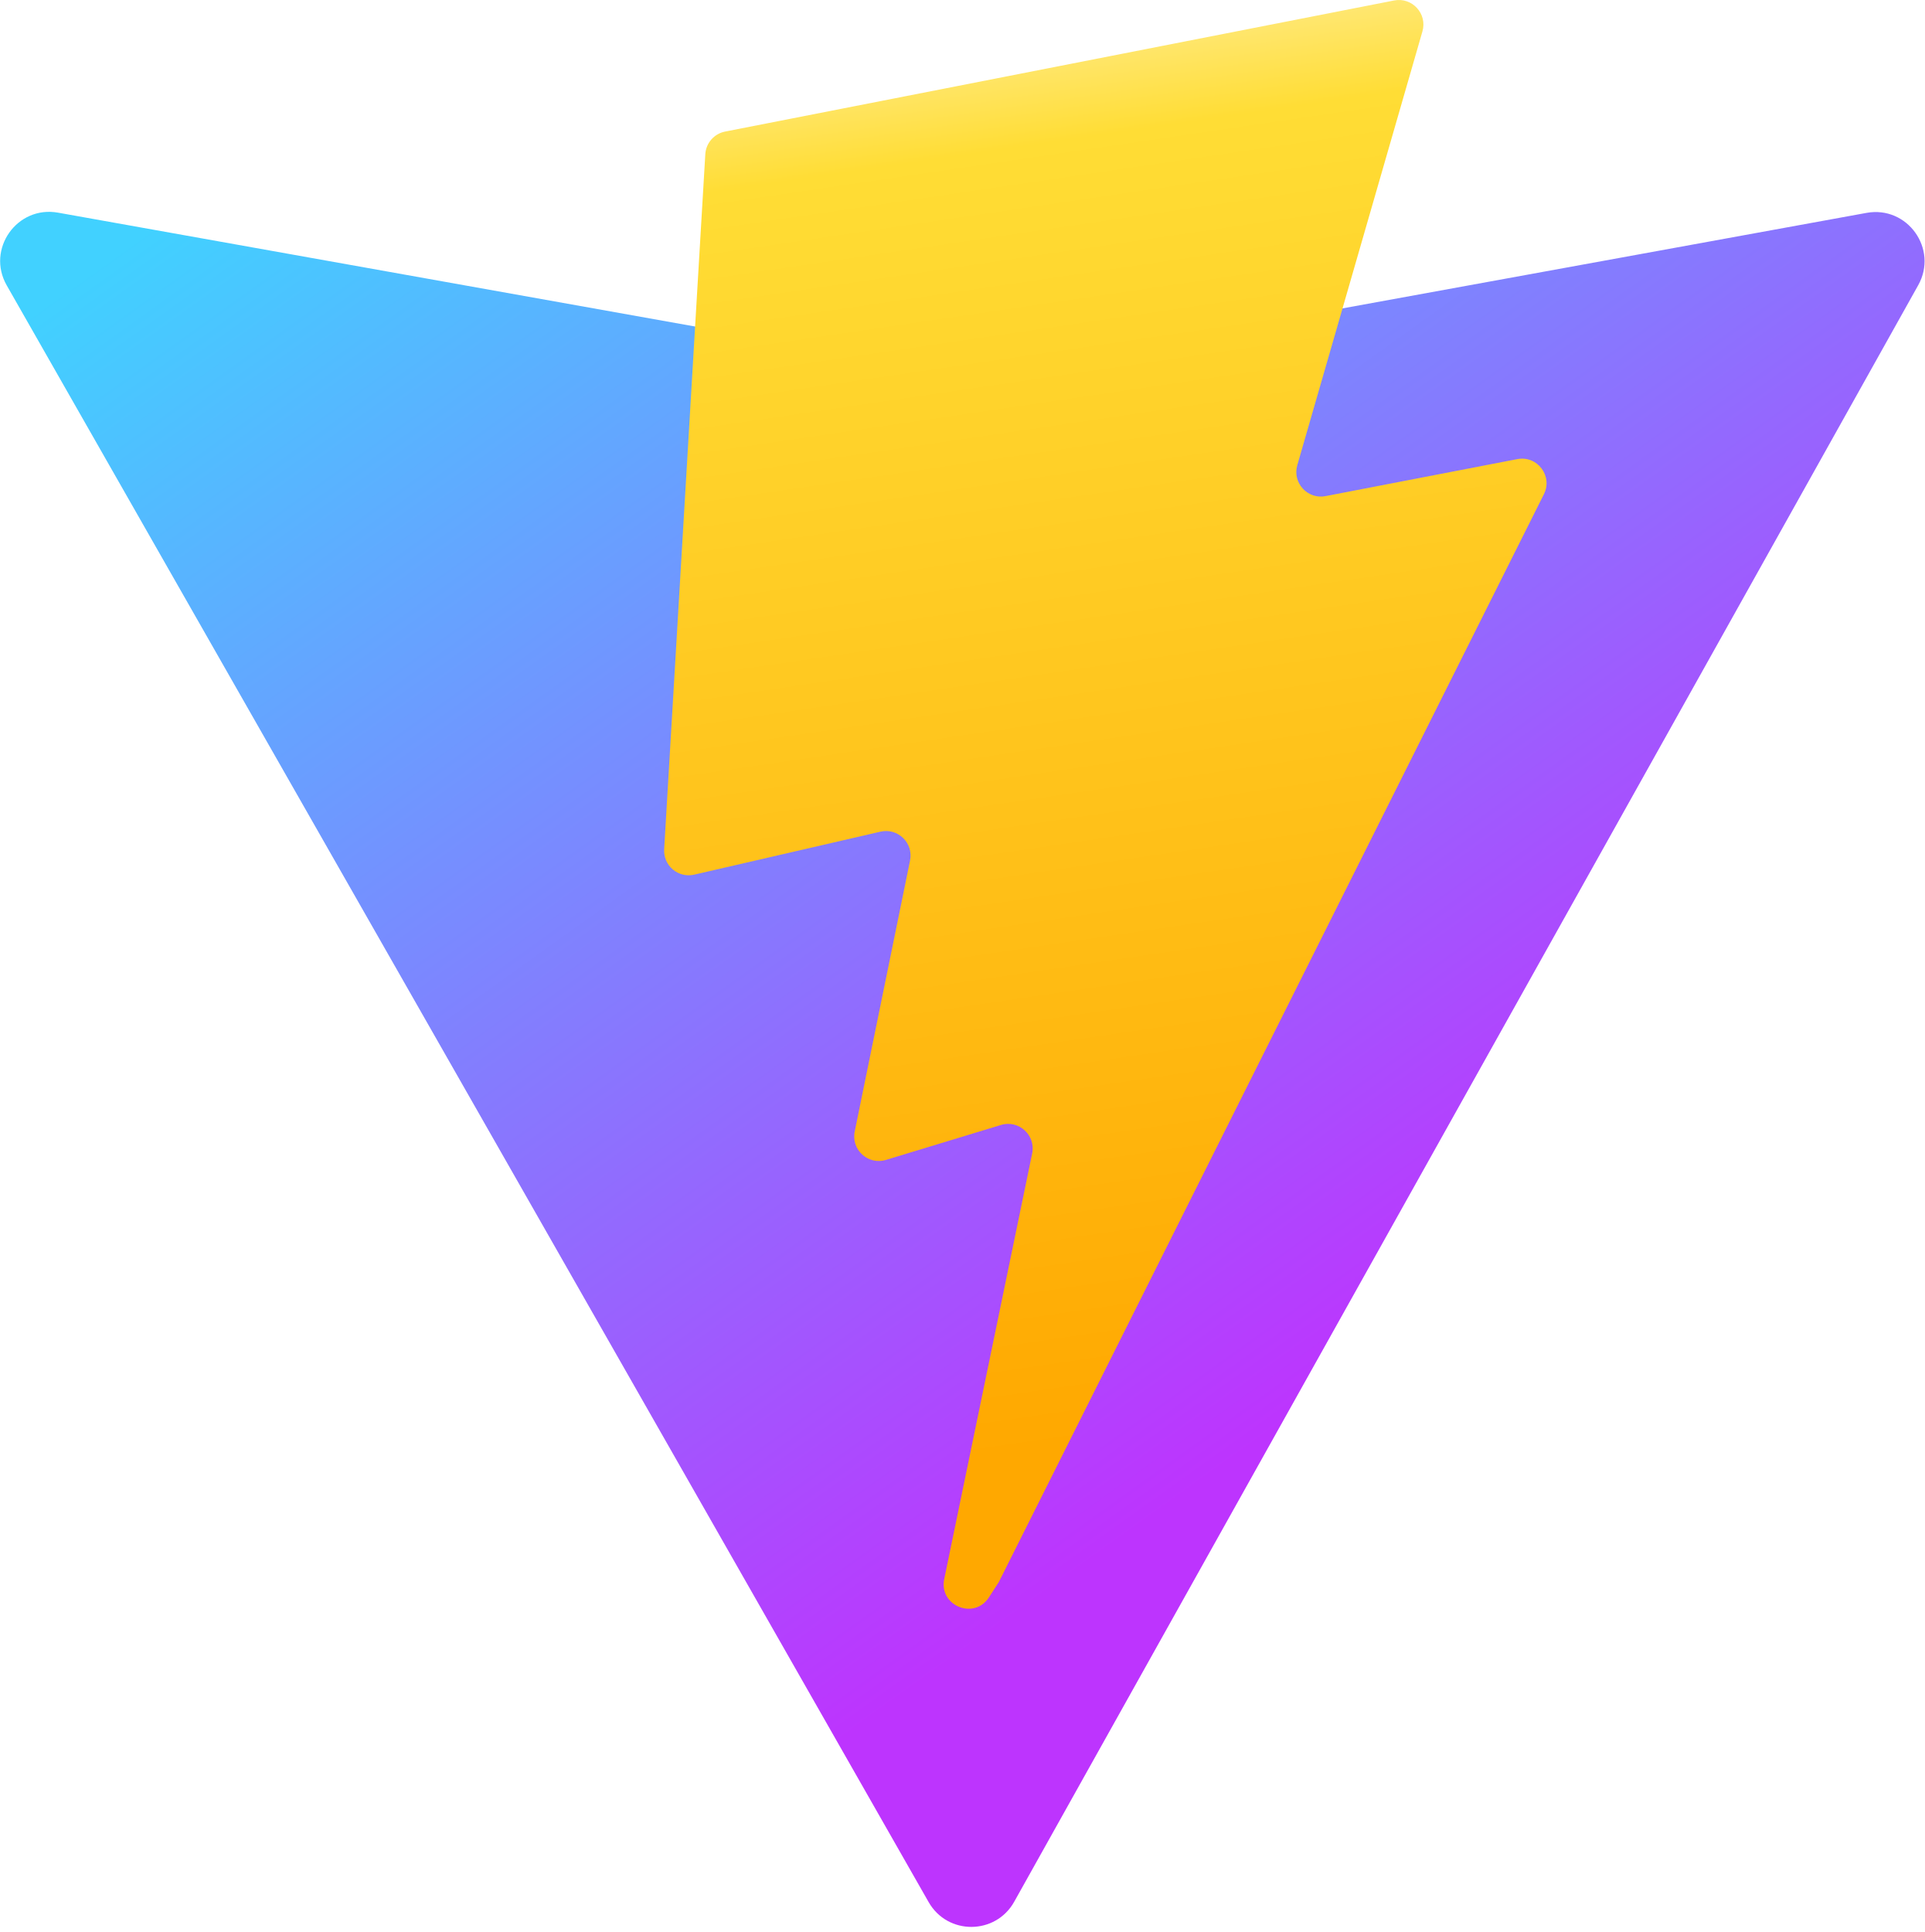
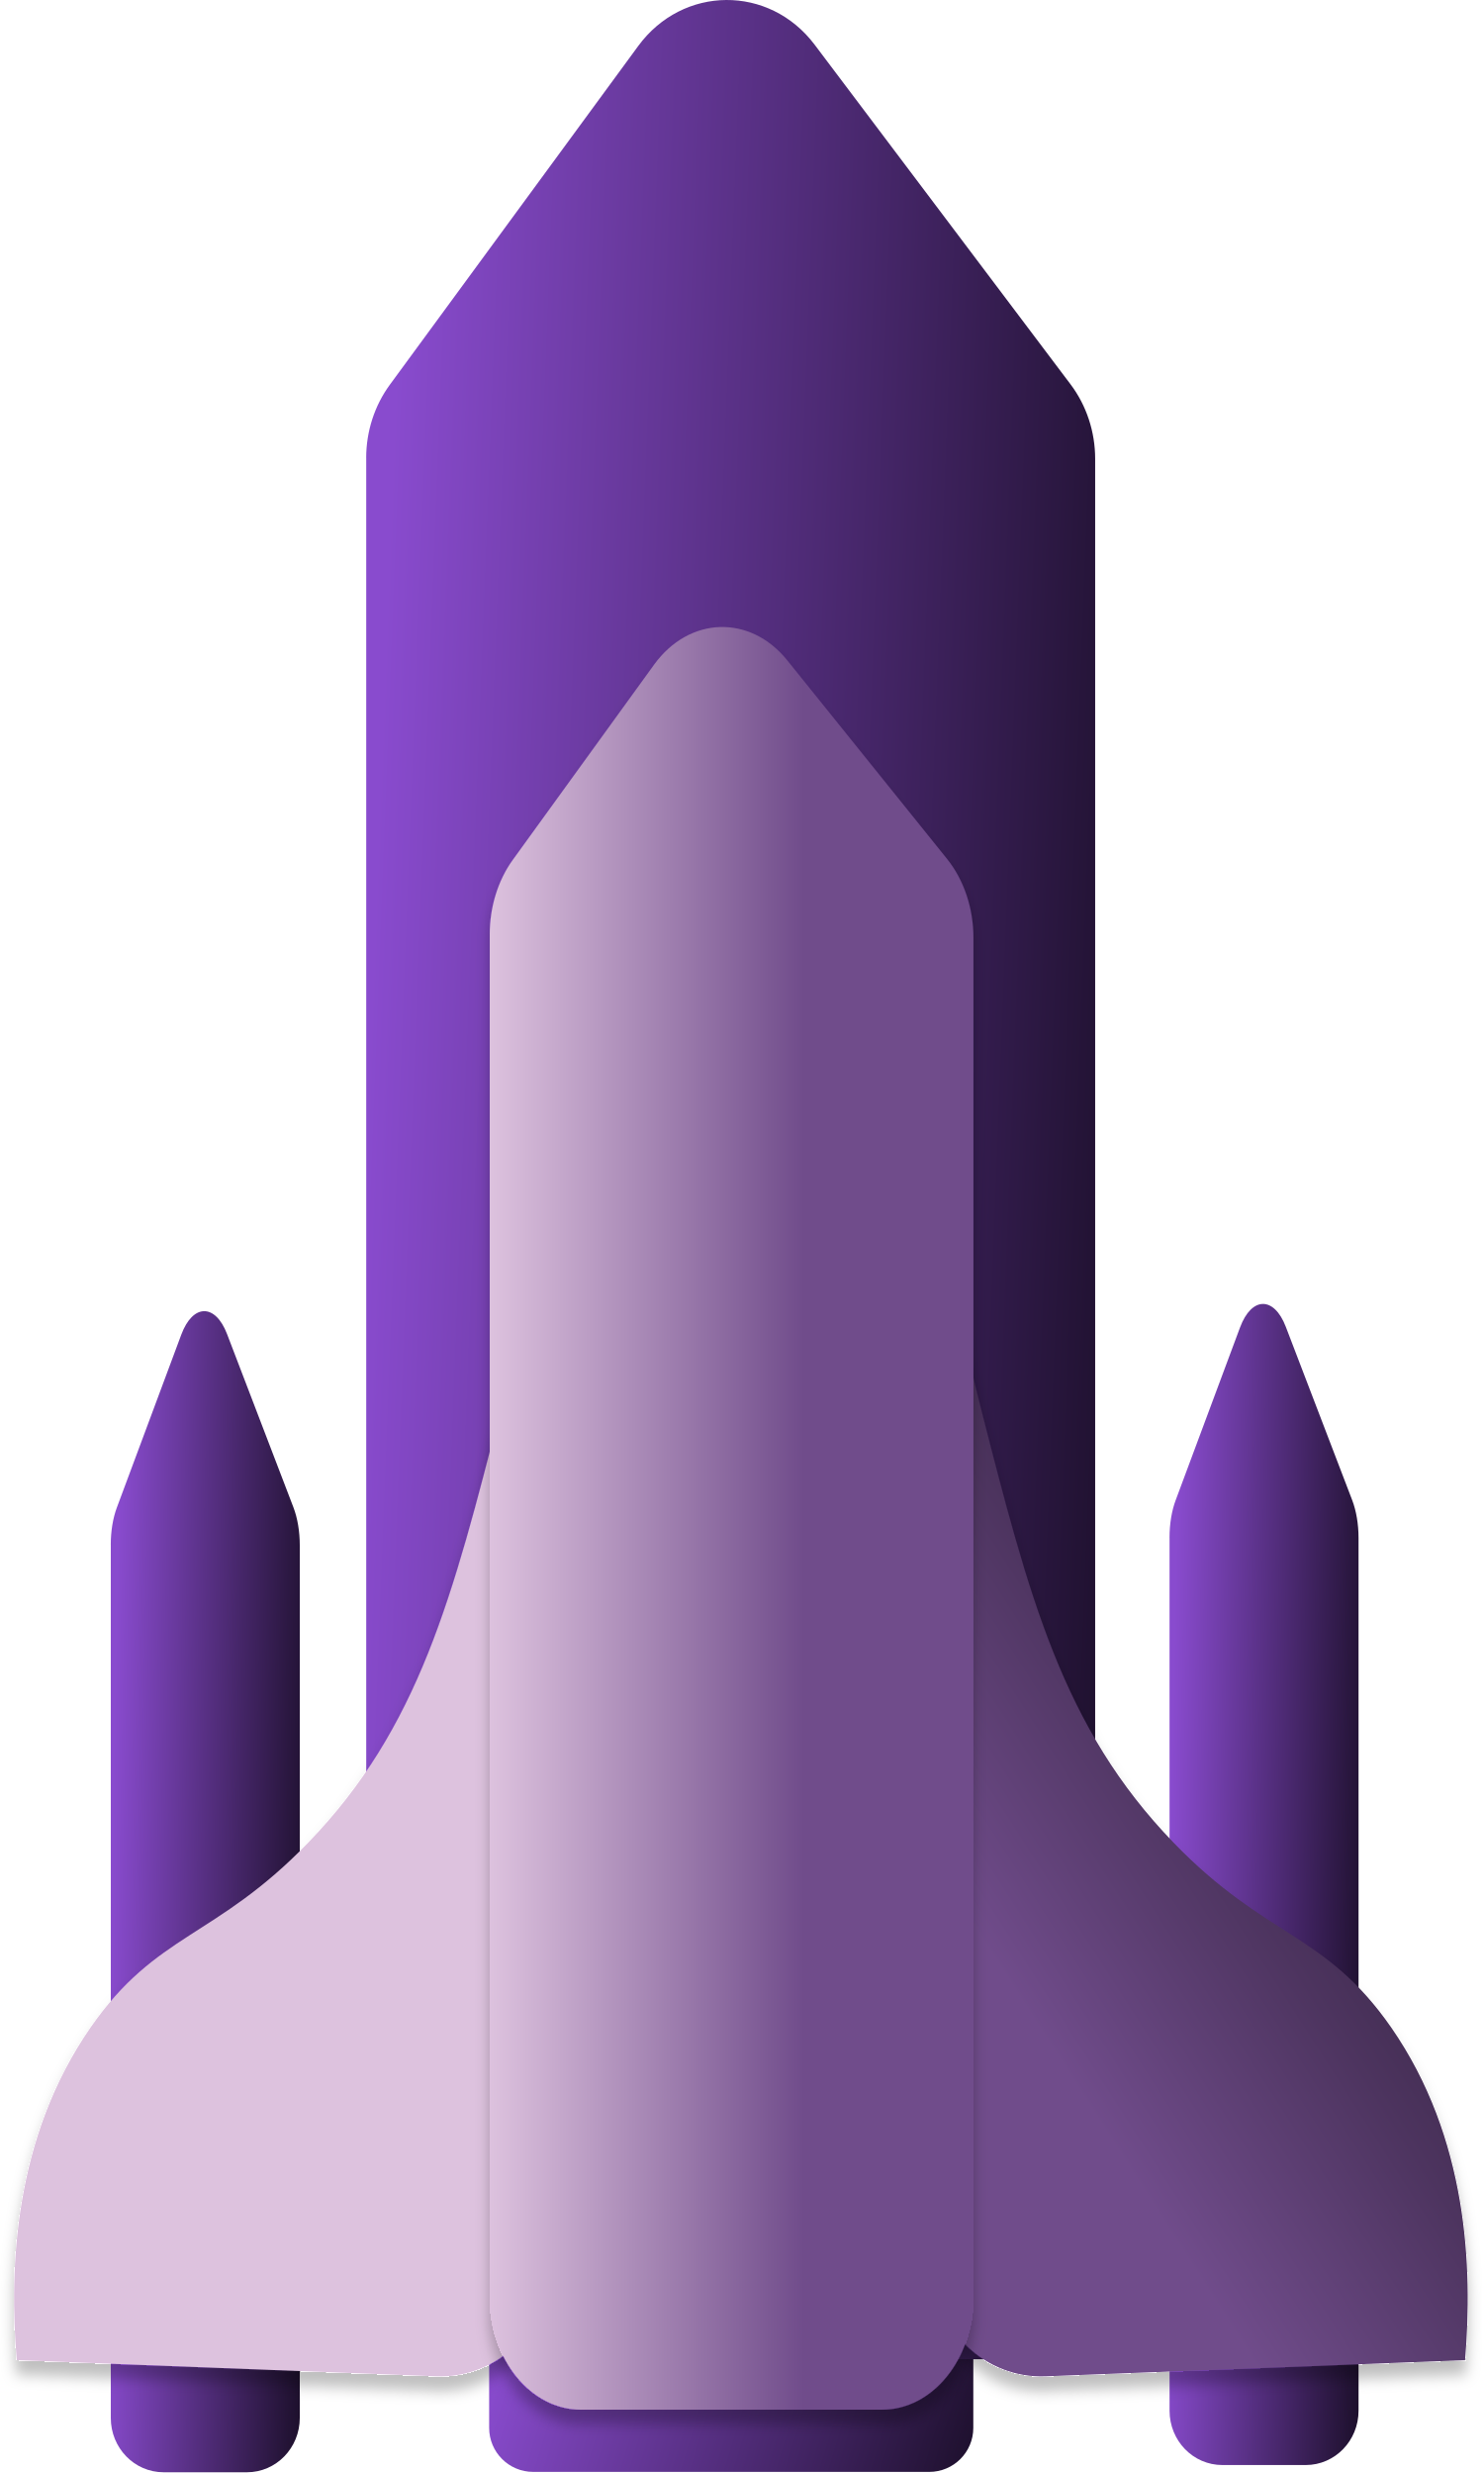
- <svg xmlns="http://www.w3.org/2000/svg" aria-hidden="true" role="img" class="iconify iconify--logos" width="31.88" height="32" preserveAspectRatio="xMidYMid meet" viewBox="0 0 256 257">
+ <svg xmlns="http://www.w3.org/2000/svg" width="499" height="832" viewBox="0 0 499 832" fill="none">
+   <rect x="164.547" y="767.281" width="162.861" height="64.012" rx="14.806" fill="url(#paint0_linear_2263_263)" />
+   <rect x="228.562" y="728.086" width="130.202" height="65.319" rx="24.386" fill="url(#paint1_linear_2263_263)" />
+   <path d="M123.18 154.009C123.18 145.082 125.982 136.414 131.149 129.367L214.679 15.484C229.696 -4.985 258.796 -5.197 274.062 15.07L360.121 129.248C365.478 136.355 368.399 145.2 368.399 154.305V729.608C368.399 749.403 337.773 765.413 299.899 765.413H191.692C153.805 765.413 123.192 749.415 123.192 729.608V154.009H123.18Z" fill="url(#paint2_linear_2263_263)" />
+   <path d="M37.258 519.507C37.258 514.955 37.979 510.532 39.327 506.938L60.978 448.843C64.868 438.402 72.412 438.296 76.374 448.63L98.687 506.878C100.082 510.509 100.839 515.014 100.839 519.661V813.148C100.839 823.246 92.904 831.417 83.078 831.417H55.03C45.204 831.417 37.27 823.258 37.27 813.148V519.507H37.258Z" fill="url(#paint3_linear_2263_263)" />
+   <path d="M393.414 517.077C393.414 512.525 394.135 508.103 395.483 504.508L417.134 446.413C421.025 435.972 428.569 435.866 432.53 446.201L454.843 504.449C456.238 508.079 456.995 512.584 456.995 517.231V810.718C456.995 820.816 449.061 828.987 439.234 828.987H411.186C401.36 828.987 393.426 820.828 393.426 810.718V517.077H393.414Z" fill="url(#paint4_linear_2263_263)" />
+   <g filter="url(#filter0_d_2263_263)">
+     <path d="M186.519 332.539C186.212 392.147 177.024 440.261 168.569 473.358C152.287 537.141 141.006 581.081 103.64 619.712C72.423 651.969 52.7 649.876 30.47 681.827C4.68 718.991 3.013 762.719 5.626 793.723L146.658 799.151C167.009 799.99 183.93 783.696 184.024 763.452L186.531 332.539H186.519Z" fill="#DDC2DE" />
+     <path d="M311.937 332.539C312.256 392.147 321.432 440.261 329.886 473.358C346.169 537.141 357.45 581.081 394.815 619.712C426.032 651.969 445.756 649.876 467.986 681.827C493.776 718.991 495.443 762.624 492.83 793.735L351.797 799.162C331.447 800.002 314.526 783.708 314.432 763.464L311.925 332.551L311.937 332.539Z" fill="url(#paint5_linear_2263_263)" />
+   </g>
+   <g filter="url(#filter1_d_2263_263)">
+     <path d="M296.729 810.375H195.474C178.506 810.375 164.742 793.454 164.742 772.572V314.285C164.742 305.014 167.509 296.063 172.523 289.134L220.034 223.519C231.823 207.237 252.339 206.563 264.814 222.065L318.557 288.827C324.256 295.91 327.449 305.464 327.449 315.432V772.56C327.449 793.442 313.697 810.363 296.717 810.363L296.729 810.375Z" fill="url(#paint6_linear_2263_263)" />
+   </g>
  <defs>
-     <linearGradient id="IconifyId1813088fe1fbc01fb466" x1="-.828%" x2="57.636%" y1="7.652%" y2="78.411%">
-       <stop offset="0%" stop-color="#41D1FF" />
-       <stop offset="100%" stop-color="#BD34FE" />
+     <filter id="filter0_d_2263_263" x="-0" y="332.539" width="498.457" height="476.116" filterUnits="userSpaceOnUse" color-interpolation-filters="sRGB">
+       <feFlood flood-opacity="0" result="BackgroundImageFix" />
+       <feColorMatrix in="SourceAlpha" type="matrix" values="0 0 0 0 0 0 0 0 0 0 0 0 0 0 0 0 0 0 127 0" result="hardAlpha" />
+       <feOffset dy="4.73" />
+       <feGaussianBlur stdDeviation="2.365" />
+       <feComposite in2="hardAlpha" operator="out" />
+       <feColorMatrix type="matrix" values="0 0 0 0 0 0 0 0 0 0 0 0 0 0 0 0 0 0 0.25 0" />
+       <feBlend mode="normal" in2="BackgroundImageFix" result="effect1_dropShadow_2263_263" />
+       <feBlend mode="normal" in="SourceGraphic" in2="effect1_dropShadow_2263_263" result="shape" />
+     </filter>
+     <filter id="filter1_d_2263_263" x="160.012" y="210.859" width="172.167" height="608.975" filterUnits="userSpaceOnUse" color-interpolation-filters="sRGB">
+       <feFlood flood-opacity="0" result="BackgroundImageFix" />
+       <feColorMatrix in="SourceAlpha" type="matrix" values="0 0 0 0 0 0 0 0 0 0 0 0 0 0 0 0 0 0 127 0" result="hardAlpha" />
+       <feOffset dy="4.73" />
+       <feGaussianBlur stdDeviation="2.365" />
+       <feComposite in2="hardAlpha" operator="out" />
+       <feColorMatrix type="matrix" values="0 0 0 0 0 0 0 0 0 0 0 0 0 0 0 0 0 0 0.25 0" />
+       <feBlend mode="normal" in2="BackgroundImageFix" result="effect1_dropShadow_2263_263" />
+       <feBlend mode="normal" in="SourceGraphic" in2="effect1_dropShadow_2263_263" result="shape" />
+     </filter>
+     <linearGradient id="paint0_linear_2263_263" x1="362.321" y1="799.286" x2="181.405" y2="743.935" gradientUnits="userSpaceOnUse">
+       <stop stop-color="#0D0714" />
+       <stop offset="1" stop-color="#894BCE" />
    </linearGradient>
-     <linearGradient id="IconifyId1813088fe1fbc01fb467" x1="43.376%" x2="50.316%" y1="2.242%" y2="89.03%">
-       <stop offset="0%" stop-color="#FFEA83" />
-       <stop offset="8.333%" stop-color="#FFDD35" />
-       <stop offset="100%" stop-color="#FFA800" />
+     <linearGradient id="paint1_linear_2263_263" x1="386.676" y1="760.744" x2="237.096" y2="724.889" gradientUnits="userSpaceOnUse">
+       <stop stop-color="#0D0714" />
+       <stop offset="1" stop-color="#894BCE" />
+     </linearGradient>
+     <linearGradient id="paint2_linear_2263_263" x1="420.967" y1="382.688" x2="123.507" y2="371.228" gradientUnits="userSpaceOnUse">
+       <stop stop-color="#0D0714" />
+       <stop offset="1" stop-color="#894BCE" />
+     </linearGradient>
+     <linearGradient id="paint3_linear_2263_263" x1="114.469" y1="636.172" x2="37.258" y2="634.66" gradientUnits="userSpaceOnUse">
+       <stop stop-color="#0D0714" />
+       <stop offset="1" stop-color="#894BCE" />
+     </linearGradient>
+     <linearGradient id="paint4_linear_2263_263" x1="470.625" y1="633.742" x2="393.414" y2="632.23" gradientUnits="userSpaceOnUse">
+       <stop stop-color="#0D0714" />
+       <stop offset="1" stop-color="#894BCE" />
+     </linearGradient>
+     <linearGradient id="paint5_linear_2263_263" x1="310.565" y1="622.136" x2="492.357" y2="505.332" gradientUnits="userSpaceOnUse">
+       <stop stop-color="#704C8B" />
+       <stop offset="0.39" stop-color="#4D345F" />
+       <stop offset="1" stop-color="#1D1424" />
+     </linearGradient>
+     <linearGradient id="paint6_linear_2263_263" x1="164.742" y1="510.621" x2="327.449" y2="510.621" gradientUnits="userSpaceOnUse">
+       <stop stop-color="#DDC2DE" />
+       <stop offset="0.65" stop-color="#704C8B" />
    </linearGradient>
  </defs>
-   <path fill="url(#IconifyId1813088fe1fbc01fb466)" d="M255.153 37.938L134.897 252.976c-2.483 4.44-8.862 4.466-11.382.048L.875 37.958c-2.746-4.814 1.371-10.646 6.827-9.67l120.385 21.517a6.537 6.537 0 0 0 2.322-.004l117.867-21.483c5.438-.991 9.574 4.796 6.877 9.62Z" />
-   <path fill="url(#IconifyId1813088fe1fbc01fb467)" d="M185.432.063L96.44 17.501a3.268 3.268 0 0 0-2.634 3.014l-5.474 92.456a3.268 3.268 0 0 0 3.997 3.378l24.777-5.718c2.318-.535 4.413 1.507 3.936 3.838l-7.361 36.047c-.495 2.426 1.782 4.5 4.151 3.78l15.304-4.649c2.372-.72 4.652 1.36 4.15 3.788l-11.698 56.621c-.732 3.542 3.979 5.473 5.943 2.437l1.313-2.028l72.516-144.72c1.215-2.423-.88-5.186-3.54-4.672l-25.505 4.922c-2.396.462-4.435-1.77-3.759-4.114l16.646-57.705c.677-2.35-1.37-4.583-3.769-4.113Z" />
</svg>
